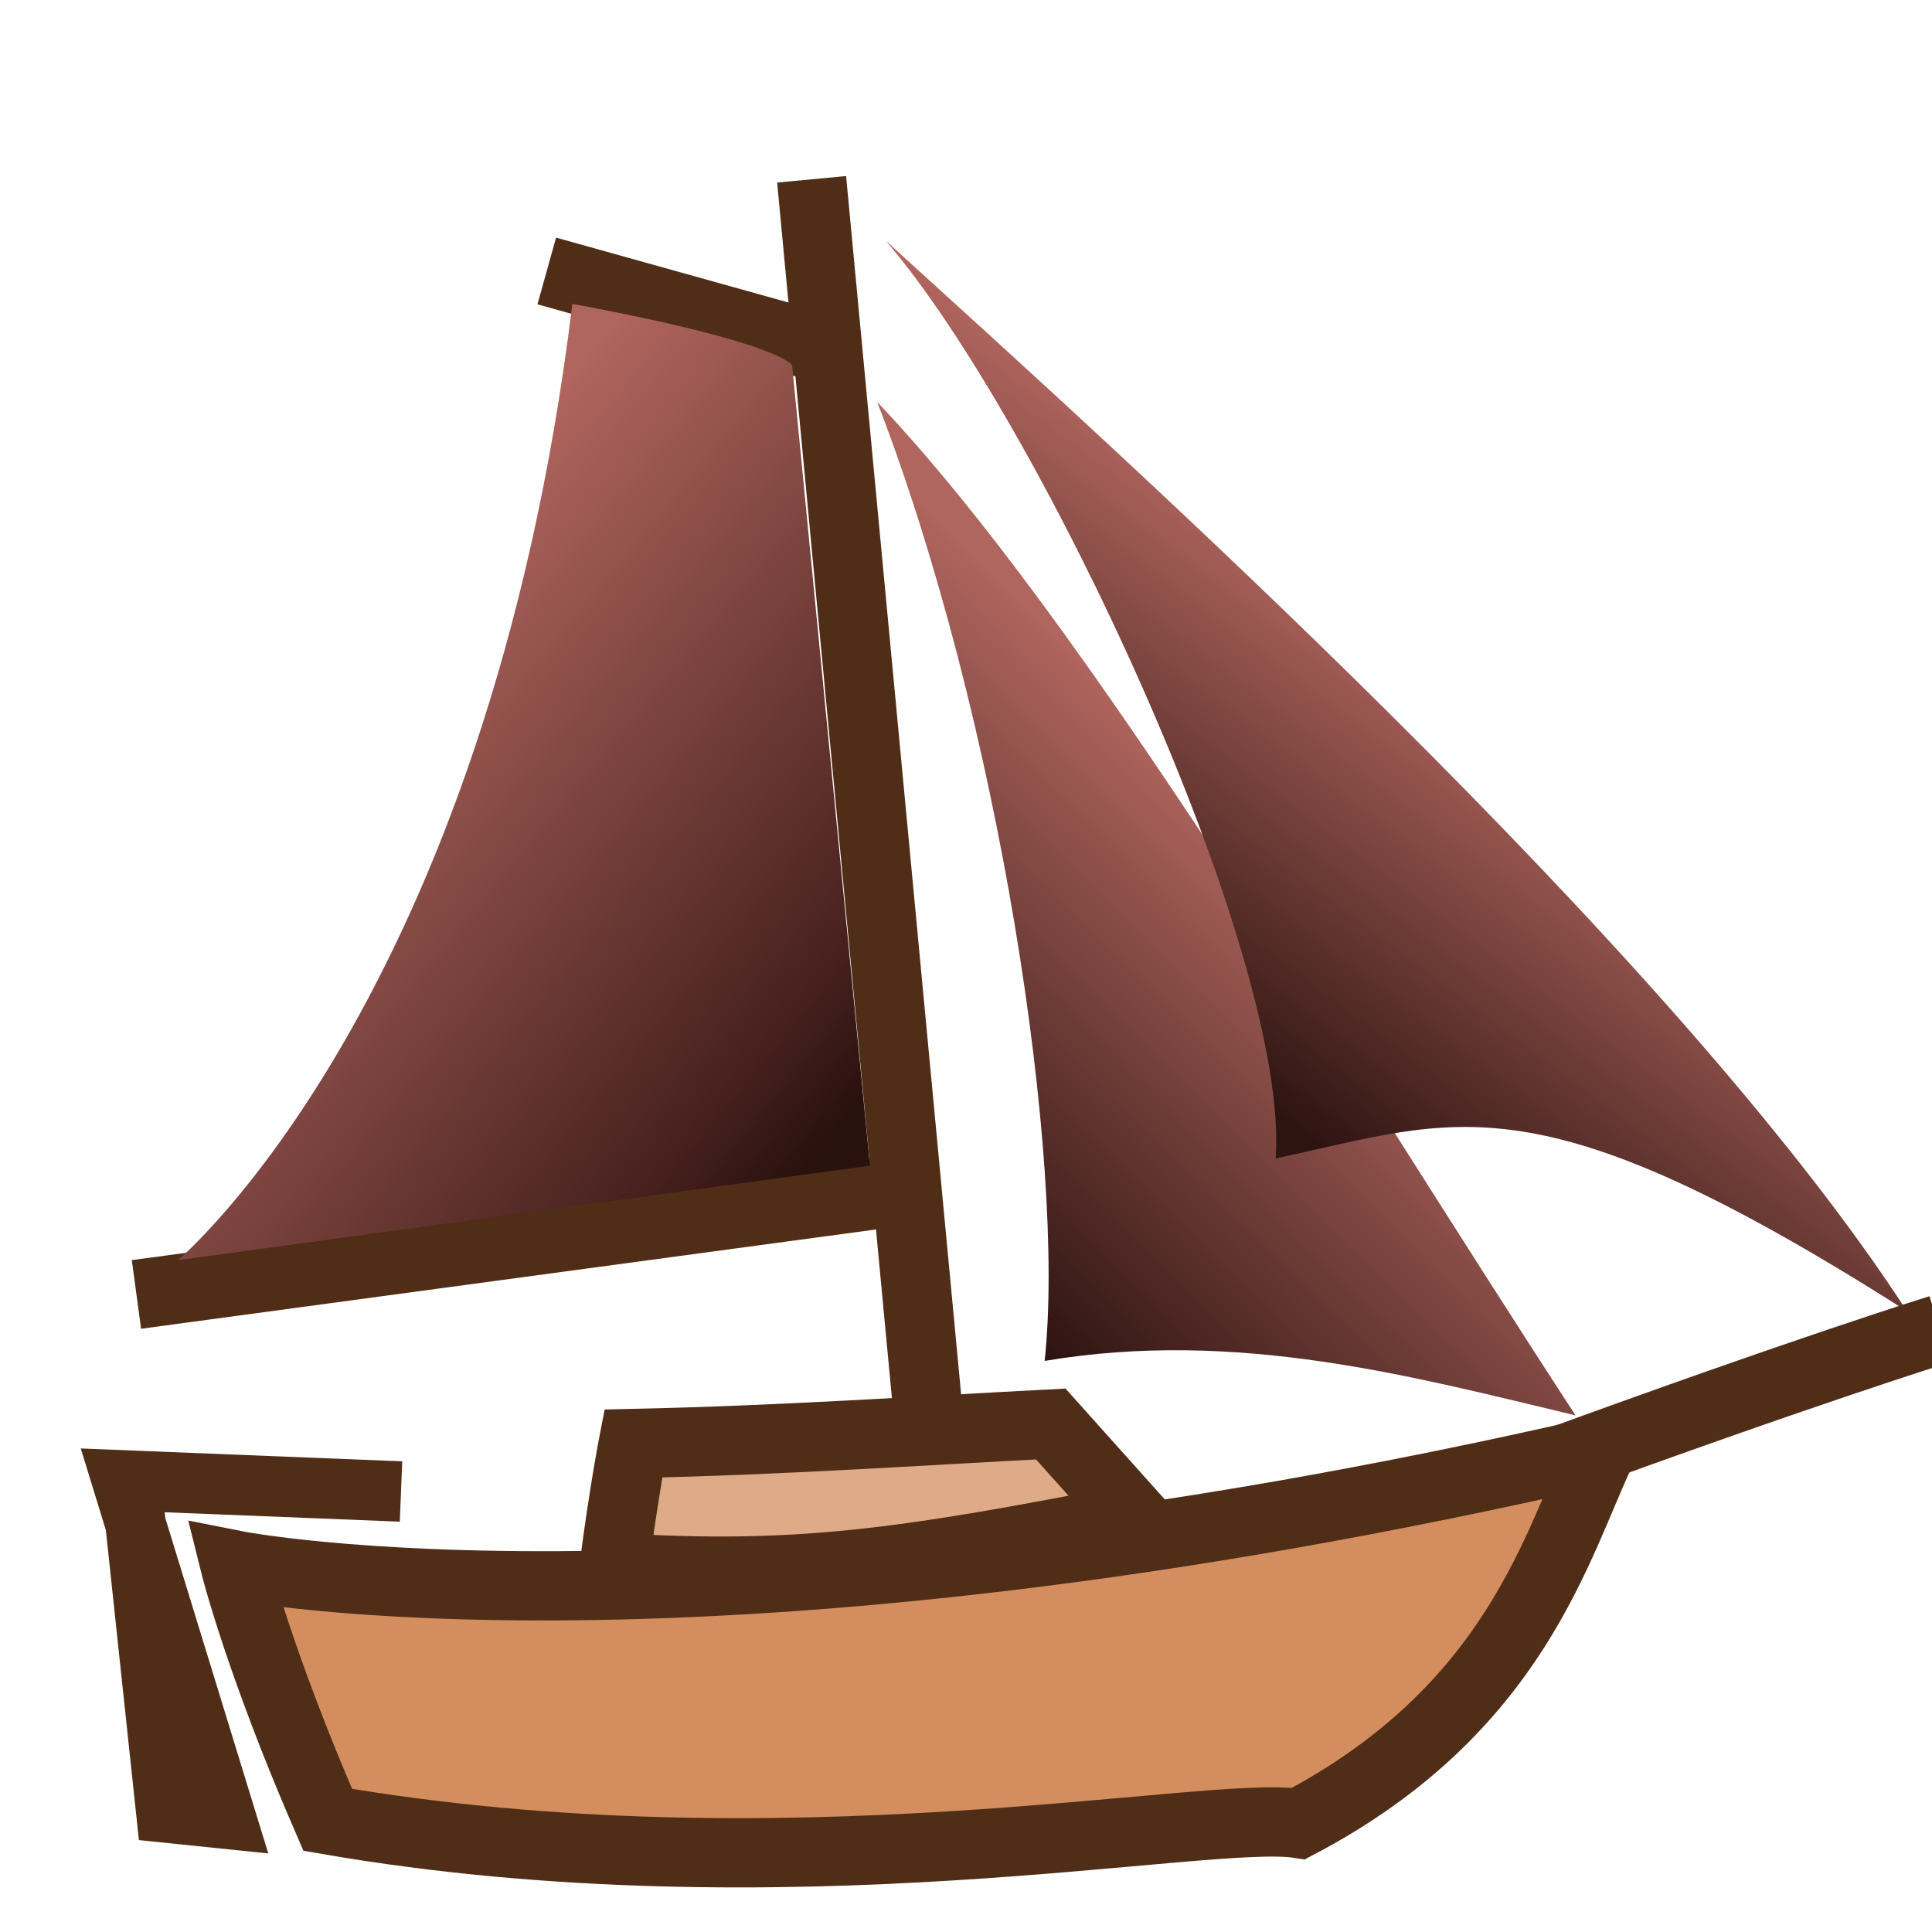
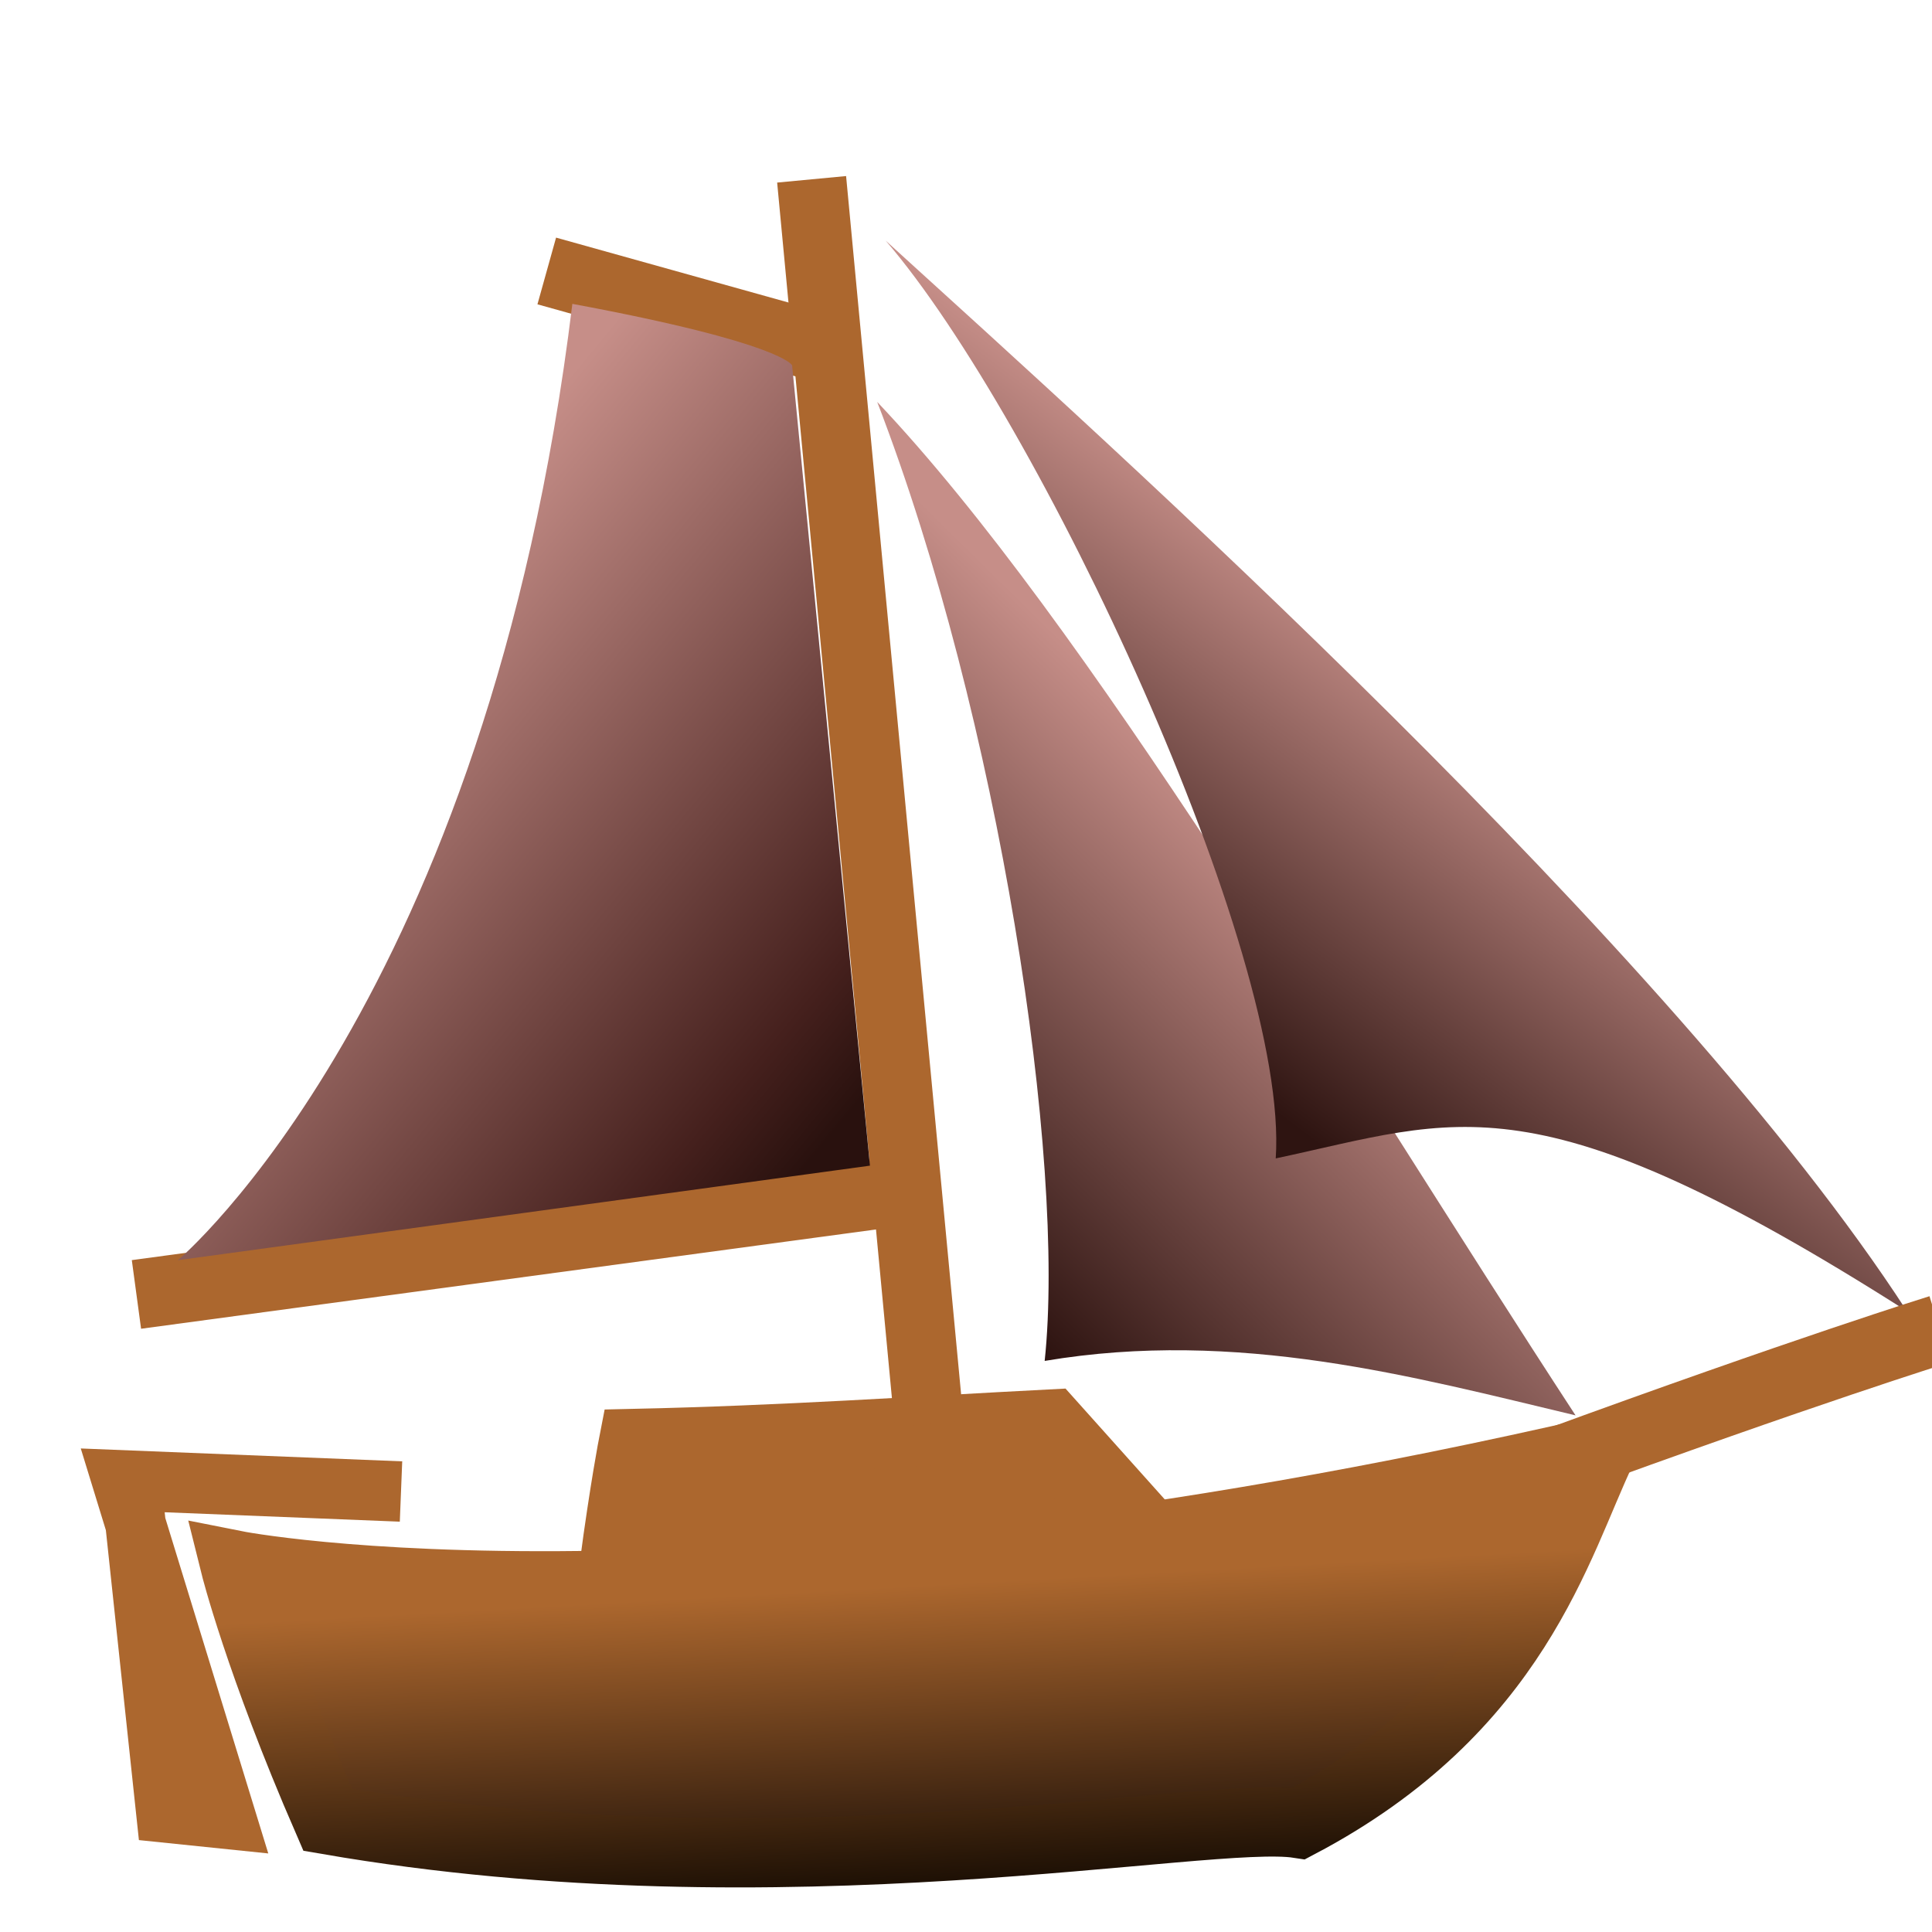
<svg xmlns="http://www.w3.org/2000/svg" xmlns:xlink="http://www.w3.org/1999/xlink" width="32" height="32" viewBox="0 0 32 32" version="1.1" id="svg5">
  <defs id="defs2">
+     <linearGradient id="linearGradient6675">
+       <stop style="stop-color:#ac672e;stop-opacity:1;" offset="0" id="stop6671" />
+       <stop style="stop-color:#1f1105;stop-opacity:1;" offset="1" id="stop6673" />
+     </linearGradient>
+     <linearGradient id="linearGradient6667">
+       <stop style="stop-color:#ac672e;stop-opacity:1;" offset="0" id="stop6663" />
+       <stop style="stop-color:#1d1008;stop-opacity:1;" offset="1" id="stop6665" />
+     </linearGradient>
    <linearGradient id="linearGradient13110">
-       <stop style="stop-color:#b0655e;stop-opacity:1;" offset="0" id="stop13106" />
+       <stop style="stop-color:#c68e88;stop-opacity:1;" offset="0" id="stop13106" />
      <stop style="stop-color:#2e1411;stop-opacity:1;" offset="1" id="stop13108" />
    </linearGradient>
    <linearGradient id="linearGradient3688">
-       <stop style="stop-color:#b0655e;stop-opacity:1;" offset="0" id="stop3684" />
+       <stop style="stop-color:#c68e88;stop-opacity:1;" offset="0" id="stop3684" />
      <stop style="stop-color:#2e1411;stop-opacity:1;" offset="1" id="stop3686" />
    </linearGradient>
    <linearGradient id="linearGradient1397">
-       <stop style="stop-color:#b0655e;stop-opacity:1;" offset="0" id="stop1393" />
+       <stop style="stop-color:#c68e88;stop-opacity:1;" offset="0" id="stop1393" />
      <stop style="stop-color:#45201d;stop-opacity:1;" offset="0.851" id="stop7032" />
      <stop style="stop-color:#29110e;stop-opacity:1;" offset="1" id="stop1395" />
    </linearGradient>
    <linearGradient xlink:href="#linearGradient3688" id="linearGradient3690" x1="22.214" y1="13.327" x2="16.811" y2="18.513" gradientUnits="userSpaceOnUse" gradientTransform="matrix(1.180431,0,0,1.113985,-2.62339,1.662683)" />
    <linearGradient xlink:href="#linearGradient1397" id="linearGradient5857" gradientUnits="userSpaceOnUse" gradientTransform="matrix(1.180431,0,0,1.113985,-2.62339,1.662683)" x1="7.062" y1="8.113" x2="14.83" y2="14.189" />
    <linearGradient xlink:href="#linearGradient13110" id="linearGradient13112" x1="25.259" y1="12.009" x2="20.691" y2="18.103" gradientUnits="userSpaceOnUse" />
+     <linearGradient xlink:href="#linearGradient6667" id="linearGradient6669" x1="15.207" y1="26.259" x2="15.477" y2="31.126" gradientUnits="userSpaceOnUse" />
+     <linearGradient xlink:href="#linearGradient6675" id="linearGradient6677" x1="15.207" y1="26.259" x2="15.477" y2="31.126" gradientUnits="userSpaceOnUse" />
  </defs>
  <g id="layer1">
    <path style="fill:url(#linearGradient3690);fill-opacity:1;stroke:none;stroke-width:1.147;stroke-dasharray:none;stroke-opacity:1" d="m 14.529,6.657 c 3.481,3.673 7.685,10.839 11.567,16.786 -2.679,-0.638 -5.599,-1.44 -8.793,-0.902 0.354,-3.321 -0.751,-10.64 -2.774,-15.884 z" id="path3647" />
-     <path style="fill:#d38d5f;fill-opacity:1;stroke:#502d16;stroke-width:1.147;stroke-dasharray:none;stroke-opacity:1" d="m 3.893,25.924 c 0,0 0.399,1.604 1.535,4.218 7.572,1.307 14.559,-0.174 16.081,0.061 3.606,-1.9 4.277,-4.631 5.016,-6.18 C 11.607,27.46 3.893,25.924 3.893,25.924 Z" id="path1054" />
-     <path style="fill:#deaa87;fill-opacity:1;stroke:#502d16;stroke-width:1.147;stroke-dasharray:none;stroke-opacity:1" d="m 10.169,25.962 c 0.175,-1.312 0.32,-2.053 0.32,-2.053 2.501,-0.055 4.648,-0.206 6.915,-0.323 l 1.396,1.559 c -3.798,0.744 -5.602,1.011 -8.631,0.817 z" id="path1105" />
-     <path style="fill:#6c5d53;fill-opacity:1;stroke:#502d16;stroke-width:1.147;stroke-dasharray:none;stroke-opacity:1" d="M 15.389,23.58 13.443,2.97" id="path1107" />
-     <path style="fill:#6c5d53;fill-opacity:1;stroke:#502d16;stroke-width:1.147;stroke-dasharray:none;stroke-opacity:1" d="M 15.057,19.711 2.26,21.44" id="path1109" />
-     <path style="fill:#6c5d53;fill-opacity:1;stroke:#502d16;stroke-width:1.147;stroke-dasharray:none;stroke-opacity:1" d="M 13.493,5.727 9.056,4.488" id="path1111" />
+     <path style="fill:#ac672e;fill-opacity:1;stroke:#ac672e;stroke-width:1.147;stroke-dasharray:none;stroke-opacity:1" d="m 10.169,25.962 c 0.175,-1.312 0.32,-2.053 0.32,-2.053 2.501,-0.055 4.648,-0.206 6.915,-0.323 l 1.396,1.559 c -3.798,0.744 -5.602,1.011 -8.631,0.817 z" id="path1105" />
+     <path style="fill:#ac672e;fill-opacity:1;stroke:#ac672e;stroke-width:1.147;stroke-dasharray:none;stroke-opacity:1" d="M 15.389,23.58 13.443,2.97" id="path1107" />
+     <path style="fill:#ac672e;fill-opacity:1;stroke:#ac672e;stroke-width:1.147;stroke-dasharray:none;stroke-opacity:1" d="M 15.057,19.711 2.26,21.44" id="path1109" />
+     <path style="fill:#ac672e;fill-opacity:1;stroke:#ac672e;stroke-width:1.147;stroke-dasharray:none;stroke-opacity:1" d="M 13.493,5.727 9.056,4.488" id="path1111" />
    <path style="fill:url(#linearGradient5857);fill-opacity:1;stroke:none;stroke-width:1.147;stroke-dasharray:none;stroke-opacity:1" d="M 9.481,5.033 C 12.976,5.683 13.12,6.052 13.12,6.052 L 14.409,19.307 2.946,20.873 c 0,0 5.126,-4.298 6.534,-15.84 z" id="path1167" />
    <path style="fill:url(#linearGradient13112);fill-opacity:1;stroke:none;stroke-width:1.13;stroke-dasharray:none;stroke-opacity:1" d="M 14.669,3.985 C 18.379,7.361 27.677,15.689 31.584,21.717 25.409,17.785 24.158,18.542 21.13,19.187 21.361,15.796 17.198,6.919 14.669,3.985 Z" id="path3647-3" />
-     <path style="fill:#6c5d53;fill-opacity:1;stroke:#502d16;stroke-width:1.147;stroke-dasharray:none;stroke-opacity:1" d="m 25.658,24.261 c 4.253,-1.557 6.47,-2.244 6.47,-2.244" id="path3692" />
-     <path style="fill:#6c5d53;fill-opacity:1;stroke:#502d16;stroke-width:1;stroke-dasharray:none;stroke-opacity:1" d="M 6.642,24.704 2.023,24.519 3.744,30.124 2.755,30.022 2.157,24.413" id="path3827" />
+     <path style="fill:#ac672e;fill-opacity:1;stroke:#ac672e;stroke-width:1.147;stroke-dasharray:none;stroke-opacity:1" d="m 25.658,24.261 c 4.253,-1.557 6.47,-2.244 6.47,-2.244" id="path3692" />
+     <path style="fill:#ac672e;fill-opacity:1;stroke:#ac672e;stroke-width:1;stroke-dasharray:none;stroke-opacity:1" d="M 6.642,24.704 2.023,24.519 3.744,30.124 2.755,30.022 2.157,24.413" id="path3827" />
+     <path style="fill:url(#linearGradient6669);fill-opacity:1;stroke:url(#linearGradient6677);stroke-width:1.147;stroke-dasharray:none;stroke-opacity:1" d="m 3.893,25.924 c 0,0 0.399,1.604 1.535,4.218 7.572,1.307 14.559,-0.174 16.081,0.061 3.606,-1.9 4.277,-4.631 5.016,-6.18 C 11.607,27.46 3.893,25.924 3.893,25.924 Z" id="path1054" />
  </g>
</svg>
